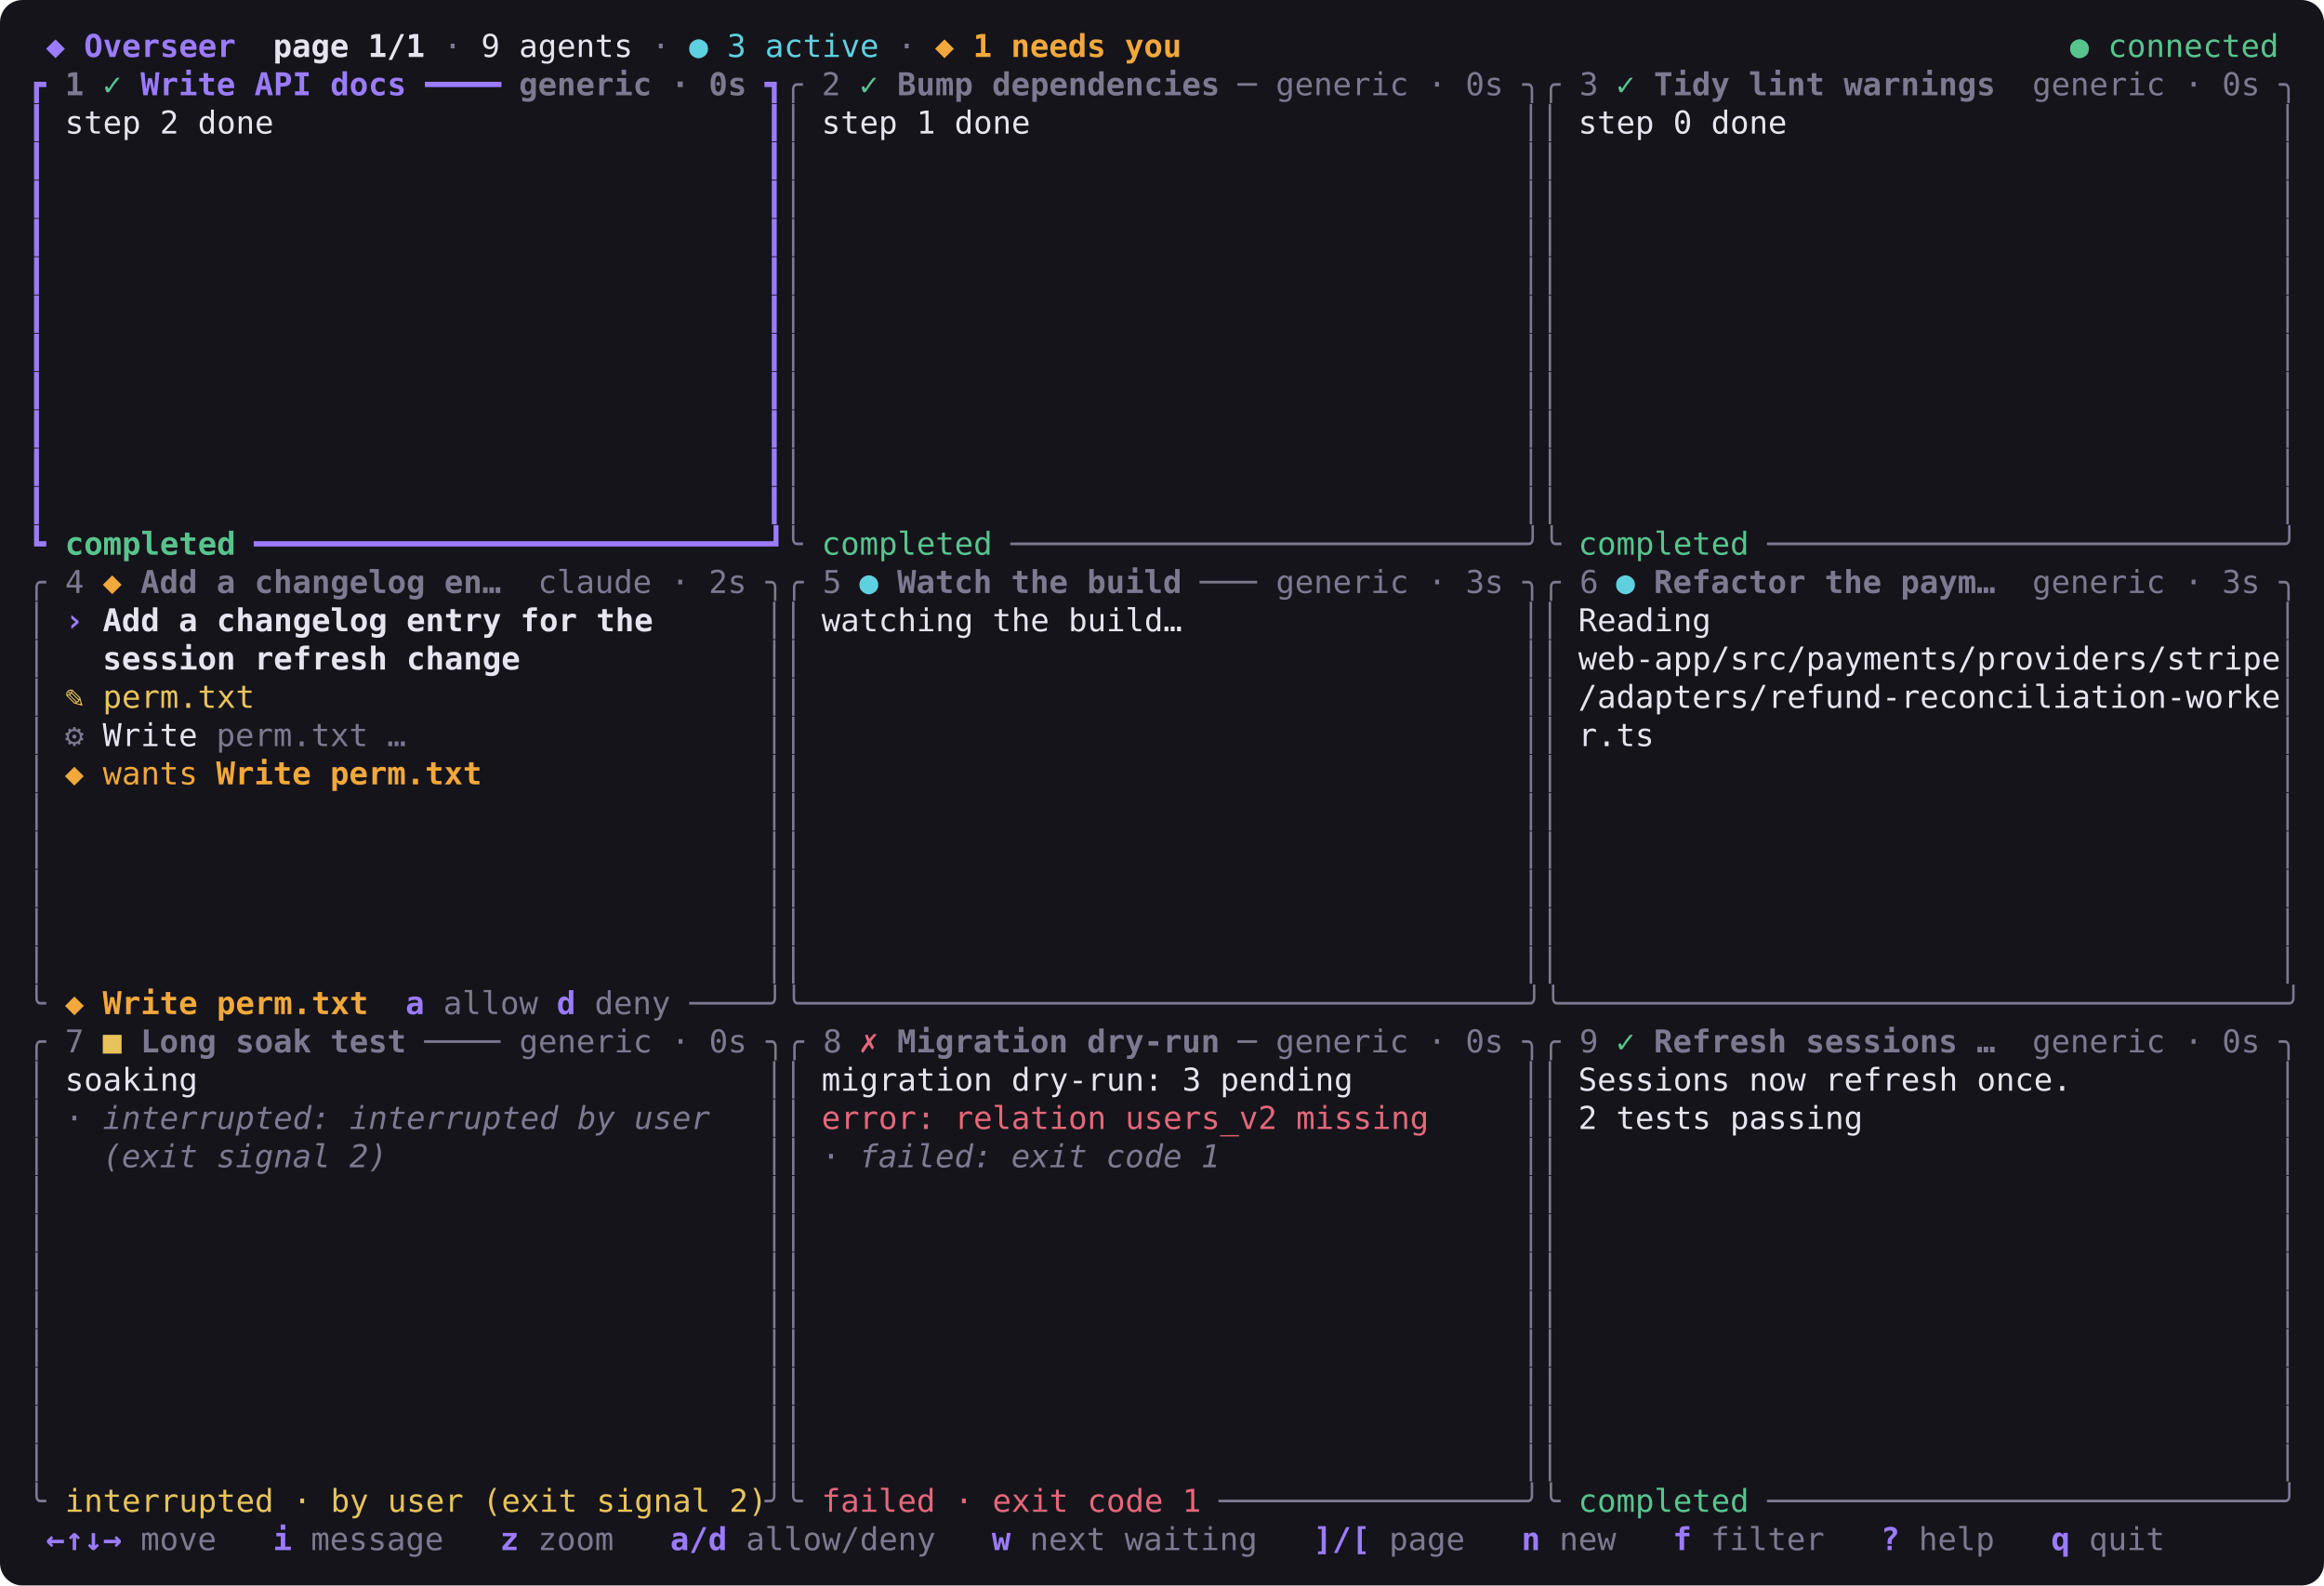
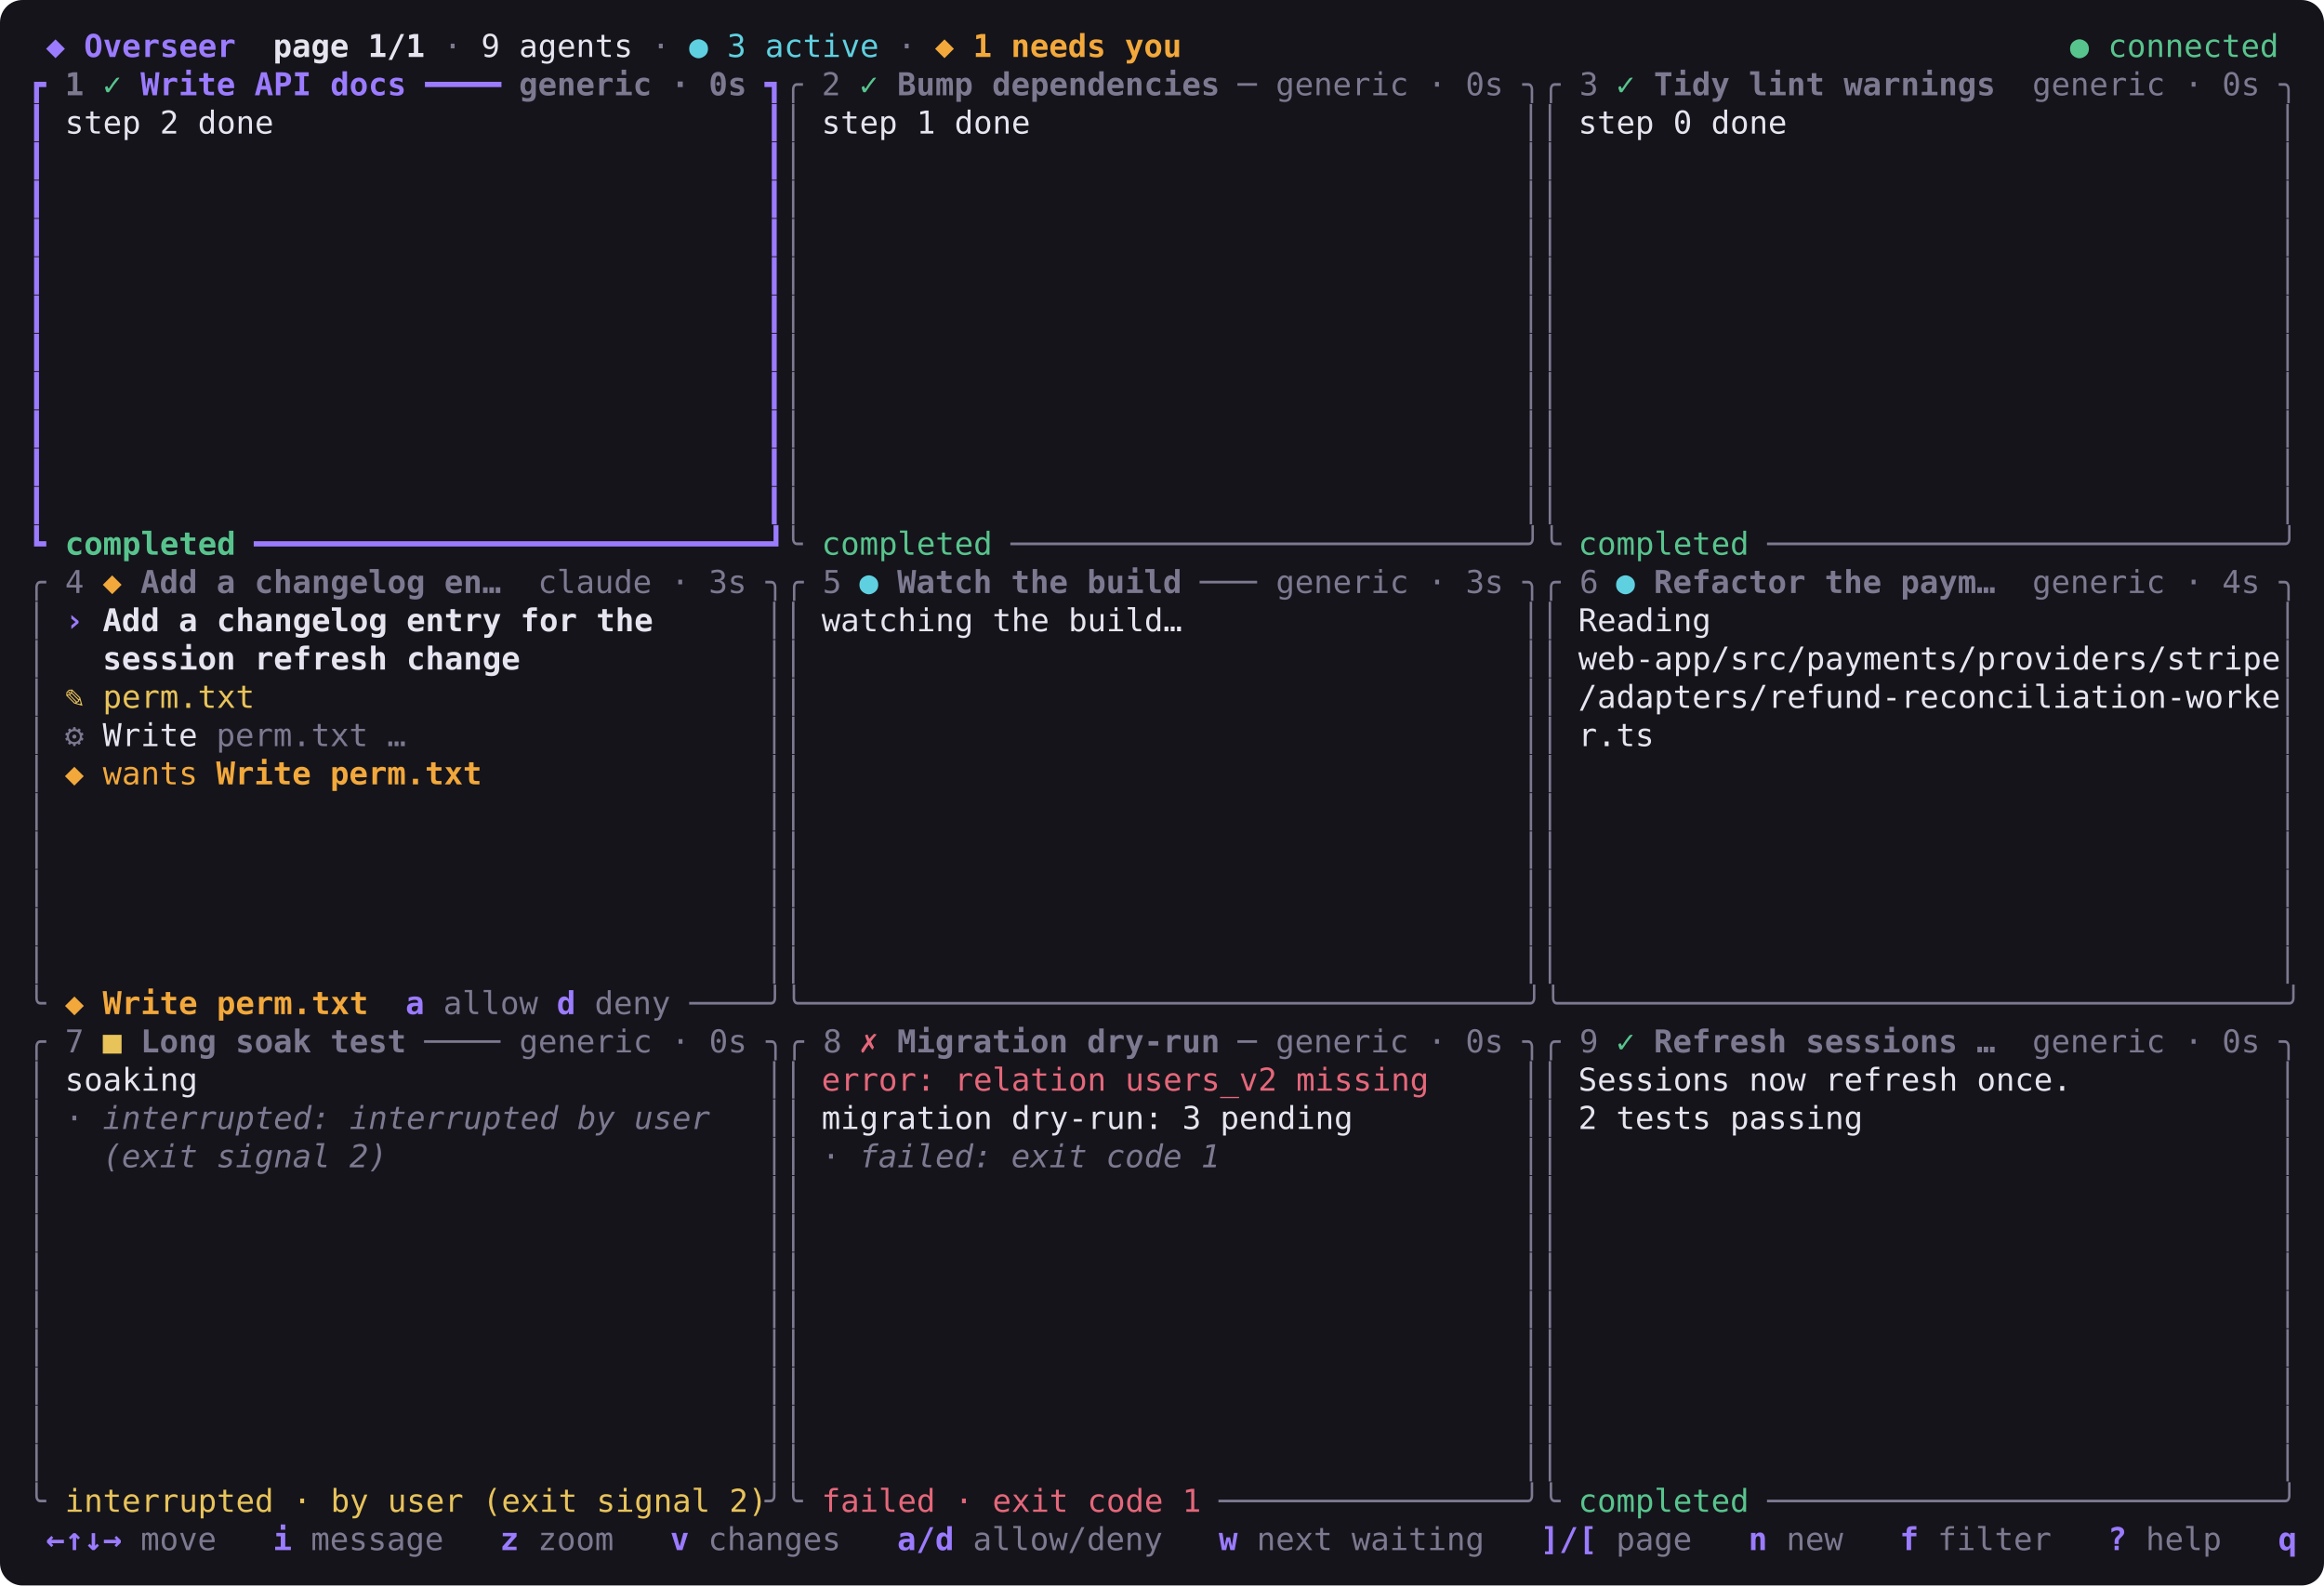
<svg xmlns="http://www.w3.org/2000/svg" width="1032" height="704" viewBox="0 0 1032 704">
  <rect width="100%" height="100%" rx="10" fill="#15141b" />
  <g font-family="ui-monospace, SFMono-Regular, Menlo, monospace" font-size="14">
    <text x="12.0" y="25.3" textLength="100.8" lengthAdjust="spacingAndGlyphs" fill="#9b7bff" font-weight="700" xml:space="preserve"> ◆ Overseer </text>
    <text x="112.8" y="25.3" textLength="84.0" lengthAdjust="spacingAndGlyphs" fill="#e6e4ef" font-weight="700" xml:space="preserve"> page 1/1 </text>
    <text x="196.8" y="25.3" textLength="16.8" lengthAdjust="spacingAndGlyphs" fill="#7d7990" xml:space="preserve">· </text>
    <text x="213.6" y="25.3" textLength="67.2" lengthAdjust="spacingAndGlyphs" fill="#e6e4ef" xml:space="preserve">9 agents</text>
    <text x="280.8" y="25.3" textLength="25.2" lengthAdjust="spacingAndGlyphs" fill="#7d7990" xml:space="preserve"> · </text>
    <text x="306.0" y="25.3" textLength="84.0" lengthAdjust="spacingAndGlyphs" fill="#5fd0e0" xml:space="preserve">● 3 active</text>
    <text x="390.0" y="25.3" textLength="25.2" lengthAdjust="spacingAndGlyphs" fill="#7d7990" xml:space="preserve"> · </text>
    <text x="415.2" y="25.3" textLength="109.2" lengthAdjust="spacingAndGlyphs" fill="#f2a83b" font-weight="700" xml:space="preserve">◆ 1 needs you</text>
    <text x="919.2" y="25.3" textLength="100.8" lengthAdjust="spacingAndGlyphs" fill="#58c48d" xml:space="preserve">● connected </text>
    <text x="12.0" y="42.3" textLength="8.4" lengthAdjust="spacingAndGlyphs" fill="#9b7bff" font-weight="700" xml:space="preserve">┏</text>
    <text x="20.4" y="42.3" textLength="25.2" lengthAdjust="spacingAndGlyphs" fill="#7d7990" font-weight="700" xml:space="preserve"> 1 </text>
    <text x="45.6" y="42.3" textLength="16.8" lengthAdjust="spacingAndGlyphs" fill="#58c48d" font-weight="700" xml:space="preserve">✓ </text>
    <text x="62.4" y="42.3" textLength="159.6" lengthAdjust="spacingAndGlyphs" fill="#9b7bff" font-weight="700" xml:space="preserve">Write API docs ━━━━</text>
    <text x="222.0" y="42.3" textLength="117.6" lengthAdjust="spacingAndGlyphs" fill="#7d7990" font-weight="700" xml:space="preserve"> generic · 0s </text>
    <text x="339.6" y="42.3" textLength="8.4" lengthAdjust="spacingAndGlyphs" fill="#9b7bff" font-weight="700" xml:space="preserve">┓</text>
    <text x="348.0" y="42.3" textLength="33.6" lengthAdjust="spacingAndGlyphs" fill="#7d7990" xml:space="preserve">╭ 2 </text>
    <text x="381.6" y="42.3" textLength="16.8" lengthAdjust="spacingAndGlyphs" fill="#58c48d" xml:space="preserve">✓ </text>
    <text x="398.4" y="42.3" textLength="142.8" lengthAdjust="spacingAndGlyphs" fill="#7d7990" font-weight="700" xml:space="preserve">Bump dependencies</text>
    <text x="541.2" y="42.3" textLength="176.4" lengthAdjust="spacingAndGlyphs" fill="#7d7990" xml:space="preserve"> ─ generic · 0s ╮╭ 3 </text>
    <text x="717.6" y="42.3" textLength="16.8" lengthAdjust="spacingAndGlyphs" fill="#58c48d" xml:space="preserve">✓ </text>
    <text x="734.4" y="42.3" textLength="151.2" lengthAdjust="spacingAndGlyphs" fill="#7d7990" font-weight="700" xml:space="preserve">Tidy lint warnings</text>
    <text x="885.6" y="42.3" textLength="134.4" lengthAdjust="spacingAndGlyphs" fill="#7d7990" xml:space="preserve">  generic · 0s ╮</text>
    <text x="12.0" y="59.3" textLength="8.4" lengthAdjust="spacingAndGlyphs" fill="#9b7bff" font-weight="700" xml:space="preserve">┃</text>
    <text x="20.4" y="59.3" textLength="319.2" lengthAdjust="spacingAndGlyphs" fill="#e6e4ef" xml:space="preserve"> step 2 done                          </text>
    <text x="339.6" y="59.3" textLength="8.4" lengthAdjust="spacingAndGlyphs" fill="#9b7bff" font-weight="700" xml:space="preserve">┃</text>
    <text x="348.0" y="59.3" textLength="8.4" lengthAdjust="spacingAndGlyphs" fill="#7d7990" xml:space="preserve">│</text>
    <text x="356.4" y="59.3" textLength="319.2" lengthAdjust="spacingAndGlyphs" fill="#e6e4ef" xml:space="preserve"> step 1 done                          </text>
    <text x="675.6" y="59.3" textLength="16.8" lengthAdjust="spacingAndGlyphs" fill="#7d7990" xml:space="preserve">││</text>
    <text x="692.4" y="59.3" textLength="319.2" lengthAdjust="spacingAndGlyphs" fill="#e6e4ef" xml:space="preserve"> step 0 done                          </text>
    <text x="1011.6" y="59.3" textLength="8.4" lengthAdjust="spacingAndGlyphs" fill="#7d7990" xml:space="preserve">│</text>
    <text x="12.0" y="76.3" textLength="8.4" lengthAdjust="spacingAndGlyphs" fill="#9b7bff" font-weight="700" xml:space="preserve">┃</text>
    <text x="339.6" y="76.3" textLength="8.4" lengthAdjust="spacingAndGlyphs" fill="#9b7bff" font-weight="700" xml:space="preserve">┃</text>
    <text x="348.0" y="76.3" textLength="8.4" lengthAdjust="spacingAndGlyphs" fill="#7d7990" xml:space="preserve">│</text>
    <text x="675.6" y="76.3" textLength="16.8" lengthAdjust="spacingAndGlyphs" fill="#7d7990" xml:space="preserve">││</text>
    <text x="1011.6" y="76.3" textLength="8.4" lengthAdjust="spacingAndGlyphs" fill="#7d7990" xml:space="preserve">│</text>
    <text x="12.0" y="93.3" textLength="8.4" lengthAdjust="spacingAndGlyphs" fill="#9b7bff" font-weight="700" xml:space="preserve">┃</text>
    <text x="339.6" y="93.3" textLength="8.4" lengthAdjust="spacingAndGlyphs" fill="#9b7bff" font-weight="700" xml:space="preserve">┃</text>
    <text x="348.0" y="93.3" textLength="8.4" lengthAdjust="spacingAndGlyphs" fill="#7d7990" xml:space="preserve">│</text>
    <text x="675.6" y="93.3" textLength="16.8" lengthAdjust="spacingAndGlyphs" fill="#7d7990" xml:space="preserve">││</text>
    <text x="1011.6" y="93.3" textLength="8.4" lengthAdjust="spacingAndGlyphs" fill="#7d7990" xml:space="preserve">│</text>
    <text x="12.0" y="110.3" textLength="8.4" lengthAdjust="spacingAndGlyphs" fill="#9b7bff" font-weight="700" xml:space="preserve">┃</text>
    <text x="339.6" y="110.3" textLength="8.4" lengthAdjust="spacingAndGlyphs" fill="#9b7bff" font-weight="700" xml:space="preserve">┃</text>
    <text x="348.0" y="110.3" textLength="8.4" lengthAdjust="spacingAndGlyphs" fill="#7d7990" xml:space="preserve">│</text>
    <text x="675.6" y="110.3" textLength="16.8" lengthAdjust="spacingAndGlyphs" fill="#7d7990" xml:space="preserve">││</text>
    <text x="1011.6" y="110.3" textLength="8.4" lengthAdjust="spacingAndGlyphs" fill="#7d7990" xml:space="preserve">│</text>
    <text x="12.0" y="127.3" textLength="8.4" lengthAdjust="spacingAndGlyphs" fill="#9b7bff" font-weight="700" xml:space="preserve">┃</text>
    <text x="339.6" y="127.3" textLength="8.4" lengthAdjust="spacingAndGlyphs" fill="#9b7bff" font-weight="700" xml:space="preserve">┃</text>
    <text x="348.0" y="127.3" textLength="8.4" lengthAdjust="spacingAndGlyphs" fill="#7d7990" xml:space="preserve">│</text>
    <text x="675.6" y="127.3" textLength="16.8" lengthAdjust="spacingAndGlyphs" fill="#7d7990" xml:space="preserve">││</text>
    <text x="1011.6" y="127.3" textLength="8.4" lengthAdjust="spacingAndGlyphs" fill="#7d7990" xml:space="preserve">│</text>
    <text x="12.0" y="144.3" textLength="8.4" lengthAdjust="spacingAndGlyphs" fill="#9b7bff" font-weight="700" xml:space="preserve">┃</text>
    <text x="339.6" y="144.3" textLength="8.4" lengthAdjust="spacingAndGlyphs" fill="#9b7bff" font-weight="700" xml:space="preserve">┃</text>
    <text x="348.0" y="144.3" textLength="8.4" lengthAdjust="spacingAndGlyphs" fill="#7d7990" xml:space="preserve">│</text>
    <text x="675.6" y="144.3" textLength="16.8" lengthAdjust="spacingAndGlyphs" fill="#7d7990" xml:space="preserve">││</text>
    <text x="1011.6" y="144.3" textLength="8.4" lengthAdjust="spacingAndGlyphs" fill="#7d7990" xml:space="preserve">│</text>
    <text x="12.0" y="161.3" textLength="8.4" lengthAdjust="spacingAndGlyphs" fill="#9b7bff" font-weight="700" xml:space="preserve">┃</text>
    <text x="339.6" y="161.3" textLength="8.4" lengthAdjust="spacingAndGlyphs" fill="#9b7bff" font-weight="700" xml:space="preserve">┃</text>
    <text x="348.0" y="161.3" textLength="8.4" lengthAdjust="spacingAndGlyphs" fill="#7d7990" xml:space="preserve">│</text>
    <text x="675.6" y="161.3" textLength="16.8" lengthAdjust="spacingAndGlyphs" fill="#7d7990" xml:space="preserve">││</text>
    <text x="1011.6" y="161.3" textLength="8.4" lengthAdjust="spacingAndGlyphs" fill="#7d7990" xml:space="preserve">│</text>
    <text x="12.0" y="178.3" textLength="8.4" lengthAdjust="spacingAndGlyphs" fill="#9b7bff" font-weight="700" xml:space="preserve">┃</text>
    <text x="339.6" y="178.3" textLength="8.4" lengthAdjust="spacingAndGlyphs" fill="#9b7bff" font-weight="700" xml:space="preserve">┃</text>
    <text x="348.0" y="178.3" textLength="8.4" lengthAdjust="spacingAndGlyphs" fill="#7d7990" xml:space="preserve">│</text>
    <text x="675.6" y="178.3" textLength="16.8" lengthAdjust="spacingAndGlyphs" fill="#7d7990" xml:space="preserve">││</text>
    <text x="1011.6" y="178.3" textLength="8.4" lengthAdjust="spacingAndGlyphs" fill="#7d7990" xml:space="preserve">│</text>
    <text x="12.0" y="195.3" textLength="8.4" lengthAdjust="spacingAndGlyphs" fill="#9b7bff" font-weight="700" xml:space="preserve">┃</text>
    <text x="339.6" y="195.3" textLength="8.4" lengthAdjust="spacingAndGlyphs" fill="#9b7bff" font-weight="700" xml:space="preserve">┃</text>
    <text x="348.0" y="195.3" textLength="8.4" lengthAdjust="spacingAndGlyphs" fill="#7d7990" xml:space="preserve">│</text>
    <text x="675.6" y="195.3" textLength="16.8" lengthAdjust="spacingAndGlyphs" fill="#7d7990" xml:space="preserve">││</text>
    <text x="1011.6" y="195.3" textLength="8.4" lengthAdjust="spacingAndGlyphs" fill="#7d7990" xml:space="preserve">│</text>
    <text x="12.0" y="212.3" textLength="8.4" lengthAdjust="spacingAndGlyphs" fill="#9b7bff" font-weight="700" xml:space="preserve">┃</text>
    <text x="339.6" y="212.3" textLength="8.4" lengthAdjust="spacingAndGlyphs" fill="#9b7bff" font-weight="700" xml:space="preserve">┃</text>
    <text x="348.0" y="212.3" textLength="8.4" lengthAdjust="spacingAndGlyphs" fill="#7d7990" xml:space="preserve">│</text>
    <text x="675.6" y="212.3" textLength="16.8" lengthAdjust="spacingAndGlyphs" fill="#7d7990" xml:space="preserve">││</text>
    <text x="1011.6" y="212.3" textLength="8.4" lengthAdjust="spacingAndGlyphs" fill="#7d7990" xml:space="preserve">│</text>
    <text x="12.0" y="229.3" textLength="8.4" lengthAdjust="spacingAndGlyphs" fill="#9b7bff" font-weight="700" xml:space="preserve">┃</text>
    <text x="339.6" y="229.3" textLength="8.4" lengthAdjust="spacingAndGlyphs" fill="#9b7bff" font-weight="700" xml:space="preserve">┃</text>
    <text x="348.0" y="229.3" textLength="8.4" lengthAdjust="spacingAndGlyphs" fill="#7d7990" xml:space="preserve">│</text>
    <text x="675.6" y="229.3" textLength="16.8" lengthAdjust="spacingAndGlyphs" fill="#7d7990" xml:space="preserve">││</text>
    <text x="1011.6" y="229.3" textLength="8.4" lengthAdjust="spacingAndGlyphs" fill="#7d7990" xml:space="preserve">│</text>
    <text x="12.0" y="246.3" textLength="8.4" lengthAdjust="spacingAndGlyphs" fill="#9b7bff" font-weight="700" xml:space="preserve">┗</text>
    <text x="20.4" y="246.3" textLength="92.4" lengthAdjust="spacingAndGlyphs" fill="#58c48d" font-weight="700" xml:space="preserve"> completed </text>
    <text x="112.8" y="246.3" textLength="235.2" lengthAdjust="spacingAndGlyphs" fill="#9b7bff" font-weight="700" xml:space="preserve">━━━━━━━━━━━━━━━━━━━━━━━━━━━┛</text>
    <text x="348.0" y="246.3" textLength="8.4" lengthAdjust="spacingAndGlyphs" fill="#7d7990" xml:space="preserve">╰</text>
    <text x="356.4" y="246.3" textLength="92.4" lengthAdjust="spacingAndGlyphs" fill="#58c48d" xml:space="preserve"> completed </text>
    <text x="448.8" y="246.3" textLength="243.6" lengthAdjust="spacingAndGlyphs" fill="#7d7990" xml:space="preserve">───────────────────────────╯╰</text>
    <text x="692.4" y="246.3" textLength="92.4" lengthAdjust="spacingAndGlyphs" fill="#58c48d" xml:space="preserve"> completed </text>
    <text x="784.8" y="246.3" textLength="235.2" lengthAdjust="spacingAndGlyphs" fill="#7d7990" xml:space="preserve">───────────────────────────╯</text>
    <text x="12.0" y="263.3" textLength="33.6" lengthAdjust="spacingAndGlyphs" fill="#7d7990" xml:space="preserve">╭ 4 </text>
    <text x="45.6" y="263.3" textLength="16.8" lengthAdjust="spacingAndGlyphs" fill="#f2a83b" xml:space="preserve">◆ </text>
    <text x="62.4" y="263.3" textLength="159.6" lengthAdjust="spacingAndGlyphs" fill="#7d7990" font-weight="700" xml:space="preserve">Add a changelog en…</text>
-     <text x="222.0" y="263.3" textLength="159.6" lengthAdjust="spacingAndGlyphs" fill="#7d7990" xml:space="preserve">  claude · 2s ╮╭ 5 </text>
+     <text x="222.0" y="263.3" textLength="159.6" lengthAdjust="spacingAndGlyphs" fill="#7d7990" xml:space="preserve">  claude · 3s ╮╭ 5 </text>
    <text x="381.6" y="263.3" textLength="16.8" lengthAdjust="spacingAndGlyphs" fill="#5fd0e0" xml:space="preserve">● </text>
    <text x="398.4" y="263.3" textLength="126.0" lengthAdjust="spacingAndGlyphs" fill="#7d7990" font-weight="700" xml:space="preserve">Watch the build</text>
    <text x="524.4" y="263.3" textLength="193.2" lengthAdjust="spacingAndGlyphs" fill="#7d7990" xml:space="preserve"> ─── generic · 3s ╮╭ 6 </text>
    <text x="717.6" y="263.3" textLength="16.8" lengthAdjust="spacingAndGlyphs" fill="#5fd0e0" xml:space="preserve">● </text>
    <text x="734.4" y="263.3" textLength="151.2" lengthAdjust="spacingAndGlyphs" fill="#7d7990" font-weight="700" xml:space="preserve">Refactor the paym…</text>
-     <text x="885.6" y="263.3" textLength="134.4" lengthAdjust="spacingAndGlyphs" fill="#7d7990" xml:space="preserve">  generic · 3s ╮</text>
+     <text x="885.6" y="263.3" textLength="134.4" lengthAdjust="spacingAndGlyphs" fill="#7d7990" xml:space="preserve">  generic · 4s ╮</text>
    <text x="12.0" y="280.3" textLength="8.4" lengthAdjust="spacingAndGlyphs" fill="#7d7990" xml:space="preserve">│</text>
    <text x="28.8" y="280.3" textLength="16.8" lengthAdjust="spacingAndGlyphs" fill="#9b7bff" font-weight="700" xml:space="preserve">› </text>
    <text x="45.6" y="280.3" textLength="252.0" lengthAdjust="spacingAndGlyphs" fill="#e6e4ef" font-weight="700" xml:space="preserve">Add a changelog entry for the </text>
    <text x="339.6" y="280.3" textLength="16.8" lengthAdjust="spacingAndGlyphs" fill="#7d7990" xml:space="preserve">││</text>
    <text x="356.4" y="280.3" textLength="319.2" lengthAdjust="spacingAndGlyphs" fill="#e6e4ef" xml:space="preserve"> watching the build…                  </text>
    <text x="675.6" y="280.3" textLength="16.8" lengthAdjust="spacingAndGlyphs" fill="#7d7990" xml:space="preserve">││</text>
    <text x="692.4" y="280.3" textLength="319.2" lengthAdjust="spacingAndGlyphs" fill="#e6e4ef" xml:space="preserve"> Reading                              </text>
    <text x="1011.6" y="280.3" textLength="8.4" lengthAdjust="spacingAndGlyphs" fill="#7d7990" xml:space="preserve">│</text>
    <text x="12.0" y="297.3" textLength="8.4" lengthAdjust="spacingAndGlyphs" fill="#7d7990" xml:space="preserve">│</text>
    <text x="45.6" y="297.3" textLength="184.8" lengthAdjust="spacingAndGlyphs" fill="#e6e4ef" font-weight="700" xml:space="preserve">session refresh change</text>
    <text x="339.6" y="297.3" textLength="16.8" lengthAdjust="spacingAndGlyphs" fill="#7d7990" xml:space="preserve">││</text>
    <text x="675.6" y="297.3" textLength="16.8" lengthAdjust="spacingAndGlyphs" fill="#7d7990" xml:space="preserve">││</text>
    <text x="692.4" y="297.3" textLength="319.2" lengthAdjust="spacingAndGlyphs" fill="#e6e4ef" xml:space="preserve"> web-app/src/payments/providers/stripe</text>
    <text x="1011.6" y="297.3" textLength="8.4" lengthAdjust="spacingAndGlyphs" fill="#7d7990" xml:space="preserve">│</text>
    <text x="12.0" y="314.3" textLength="8.4" lengthAdjust="spacingAndGlyphs" fill="#7d7990" xml:space="preserve">│</text>
    <text x="28.8" y="314.3" textLength="84.0" lengthAdjust="spacingAndGlyphs" fill="#e8c35a" xml:space="preserve">✎ perm.txt</text>
    <text x="339.6" y="314.3" textLength="16.8" lengthAdjust="spacingAndGlyphs" fill="#7d7990" xml:space="preserve">││</text>
    <text x="675.6" y="314.3" textLength="16.8" lengthAdjust="spacingAndGlyphs" fill="#7d7990" xml:space="preserve">││</text>
    <text x="692.4" y="314.3" textLength="319.2" lengthAdjust="spacingAndGlyphs" fill="#e6e4ef" xml:space="preserve"> /adapters/refund-reconciliation-worke</text>
    <text x="1011.6" y="314.3" textLength="8.4" lengthAdjust="spacingAndGlyphs" fill="#7d7990" xml:space="preserve">│</text>
    <text x="12.0" y="331.3" textLength="8.4" lengthAdjust="spacingAndGlyphs" fill="#7d7990" xml:space="preserve">│</text>
    <text x="28.8" y="331.3" textLength="16.8" lengthAdjust="spacingAndGlyphs" fill="#7d7990" xml:space="preserve">⚙ </text>
    <text x="45.6" y="331.3" textLength="42.0" lengthAdjust="spacingAndGlyphs" fill="#e6e4ef" xml:space="preserve">Write</text>
    <text x="87.6" y="331.3" textLength="92.4" lengthAdjust="spacingAndGlyphs" fill="#7d7990" xml:space="preserve"> perm.txt …</text>
    <text x="339.6" y="331.3" textLength="16.8" lengthAdjust="spacingAndGlyphs" fill="#7d7990" xml:space="preserve">││</text>
    <text x="675.6" y="331.3" textLength="16.8" lengthAdjust="spacingAndGlyphs" fill="#7d7990" xml:space="preserve">││</text>
    <text x="692.4" y="331.3" textLength="319.2" lengthAdjust="spacingAndGlyphs" fill="#e6e4ef" xml:space="preserve"> r.ts                                 </text>
    <text x="1011.6" y="331.3" textLength="8.4" lengthAdjust="spacingAndGlyphs" fill="#7d7990" xml:space="preserve">│</text>
    <text x="12.0" y="348.3" textLength="8.4" lengthAdjust="spacingAndGlyphs" fill="#7d7990" xml:space="preserve">│</text>
    <text x="28.8" y="348.3" textLength="67.2" lengthAdjust="spacingAndGlyphs" fill="#f2a83b" xml:space="preserve">◆ wants </text>
    <text x="96.0" y="348.3" textLength="117.6" lengthAdjust="spacingAndGlyphs" fill="#f2a83b" font-weight="700" xml:space="preserve">Write perm.txt</text>
    <text x="339.6" y="348.3" textLength="16.8" lengthAdjust="spacingAndGlyphs" fill="#7d7990" xml:space="preserve">││</text>
    <text x="675.6" y="348.3" textLength="16.8" lengthAdjust="spacingAndGlyphs" fill="#7d7990" xml:space="preserve">││</text>
    <text x="1011.6" y="348.3" textLength="8.4" lengthAdjust="spacingAndGlyphs" fill="#7d7990" xml:space="preserve">│</text>
    <text x="12.0" y="365.3" textLength="8.4" lengthAdjust="spacingAndGlyphs" fill="#7d7990" xml:space="preserve">│</text>
    <text x="339.6" y="365.3" textLength="16.8" lengthAdjust="spacingAndGlyphs" fill="#7d7990" xml:space="preserve">││</text>
    <text x="675.6" y="365.3" textLength="16.8" lengthAdjust="spacingAndGlyphs" fill="#7d7990" xml:space="preserve">││</text>
    <text x="1011.6" y="365.3" textLength="8.4" lengthAdjust="spacingAndGlyphs" fill="#7d7990" xml:space="preserve">│</text>
    <text x="12.0" y="382.3" textLength="8.4" lengthAdjust="spacingAndGlyphs" fill="#7d7990" xml:space="preserve">│</text>
    <text x="339.6" y="382.3" textLength="16.8" lengthAdjust="spacingAndGlyphs" fill="#7d7990" xml:space="preserve">││</text>
    <text x="675.6" y="382.3" textLength="16.8" lengthAdjust="spacingAndGlyphs" fill="#7d7990" xml:space="preserve">││</text>
    <text x="1011.6" y="382.3" textLength="8.4" lengthAdjust="spacingAndGlyphs" fill="#7d7990" xml:space="preserve">│</text>
    <text x="12.0" y="399.3" textLength="8.4" lengthAdjust="spacingAndGlyphs" fill="#7d7990" xml:space="preserve">│</text>
    <text x="339.6" y="399.3" textLength="16.8" lengthAdjust="spacingAndGlyphs" fill="#7d7990" xml:space="preserve">││</text>
    <text x="675.6" y="399.3" textLength="16.8" lengthAdjust="spacingAndGlyphs" fill="#7d7990" xml:space="preserve">││</text>
    <text x="1011.6" y="399.3" textLength="8.4" lengthAdjust="spacingAndGlyphs" fill="#7d7990" xml:space="preserve">│</text>
    <text x="12.0" y="416.3" textLength="8.4" lengthAdjust="spacingAndGlyphs" fill="#7d7990" xml:space="preserve">│</text>
    <text x="339.6" y="416.3" textLength="16.8" lengthAdjust="spacingAndGlyphs" fill="#7d7990" xml:space="preserve">││</text>
    <text x="675.6" y="416.3" textLength="16.8" lengthAdjust="spacingAndGlyphs" fill="#7d7990" xml:space="preserve">││</text>
    <text x="1011.6" y="416.3" textLength="8.4" lengthAdjust="spacingAndGlyphs" fill="#7d7990" xml:space="preserve">│</text>
    <text x="12.0" y="433.3" textLength="8.4" lengthAdjust="spacingAndGlyphs" fill="#7d7990" xml:space="preserve">│</text>
    <text x="339.6" y="433.3" textLength="16.8" lengthAdjust="spacingAndGlyphs" fill="#7d7990" xml:space="preserve">││</text>
    <text x="675.6" y="433.3" textLength="16.8" lengthAdjust="spacingAndGlyphs" fill="#7d7990" xml:space="preserve">││</text>
    <text x="1011.6" y="433.3" textLength="8.4" lengthAdjust="spacingAndGlyphs" fill="#7d7990" xml:space="preserve">│</text>
    <text x="12.0" y="450.3" textLength="8.4" lengthAdjust="spacingAndGlyphs" fill="#7d7990" xml:space="preserve">╰</text>
    <text x="20.4" y="450.3" textLength="25.2" lengthAdjust="spacingAndGlyphs" fill="#f2a83b" xml:space="preserve"> ◆ </text>
    <text x="45.6" y="450.3" textLength="117.6" lengthAdjust="spacingAndGlyphs" fill="#f2a83b" font-weight="700" xml:space="preserve">Write perm.txt</text>
    <text x="163.2" y="450.3" textLength="25.2" lengthAdjust="spacingAndGlyphs" fill="#9b7bff" font-weight="700" xml:space="preserve">  a</text>
    <text x="188.4" y="450.3" textLength="58.8" lengthAdjust="spacingAndGlyphs" fill="#7d7990" xml:space="preserve"> allow </text>
    <text x="247.2" y="450.3" textLength="8.4" lengthAdjust="spacingAndGlyphs" fill="#9b7bff" font-weight="700" xml:space="preserve">d</text>
    <text x="255.6" y="450.3" textLength="764.4" lengthAdjust="spacingAndGlyphs" fill="#7d7990" xml:space="preserve"> deny ────╯╰──────────────────────────────────────╯╰──────────────────────────────────────╯</text>
    <text x="12.0" y="467.3" textLength="33.6" lengthAdjust="spacingAndGlyphs" fill="#7d7990" xml:space="preserve">╭ 7 </text>
    <text x="45.6" y="467.3" textLength="16.8" lengthAdjust="spacingAndGlyphs" fill="#e8c35a" xml:space="preserve">■ </text>
    <text x="62.4" y="467.3" textLength="117.6" lengthAdjust="spacingAndGlyphs" fill="#7d7990" font-weight="700" xml:space="preserve">Long soak test</text>
    <text x="180.0" y="467.3" textLength="201.6" lengthAdjust="spacingAndGlyphs" fill="#7d7990" xml:space="preserve"> ──── generic · 0s ╮╭ 8 </text>
    <text x="381.6" y="467.3" textLength="16.8" lengthAdjust="spacingAndGlyphs" fill="#e5677a" xml:space="preserve">✗ </text>
    <text x="398.4" y="467.3" textLength="142.8" lengthAdjust="spacingAndGlyphs" fill="#7d7990" font-weight="700" xml:space="preserve">Migration dry-run</text>
    <text x="541.2" y="467.3" textLength="176.4" lengthAdjust="spacingAndGlyphs" fill="#7d7990" xml:space="preserve"> ─ generic · 0s ╮╭ 9 </text>
    <text x="717.6" y="467.3" textLength="16.8" lengthAdjust="spacingAndGlyphs" fill="#58c48d" xml:space="preserve">✓ </text>
    <text x="734.4" y="467.3" textLength="151.2" lengthAdjust="spacingAndGlyphs" fill="#7d7990" font-weight="700" xml:space="preserve">Refresh sessions …</text>
    <text x="885.6" y="467.3" textLength="134.4" lengthAdjust="spacingAndGlyphs" fill="#7d7990" xml:space="preserve">  generic · 0s ╮</text>
    <text x="12.0" y="484.3" textLength="8.4" lengthAdjust="spacingAndGlyphs" fill="#7d7990" xml:space="preserve">│</text>
    <text x="20.4" y="484.3" textLength="319.2" lengthAdjust="spacingAndGlyphs" fill="#e6e4ef" xml:space="preserve"> soaking                              </text>
    <text x="339.6" y="484.3" textLength="16.8" lengthAdjust="spacingAndGlyphs" fill="#7d7990" xml:space="preserve">││</text>
-     <text x="356.4" y="484.3" textLength="319.2" lengthAdjust="spacingAndGlyphs" fill="#e6e4ef" xml:space="preserve"> migration dry-run: 3 pending         </text>
+     <text x="364.8" y="484.3" textLength="268.8" lengthAdjust="spacingAndGlyphs" fill="#e5677a" xml:space="preserve">error: relation users_v2 missing</text>
    <text x="675.6" y="484.3" textLength="16.8" lengthAdjust="spacingAndGlyphs" fill="#7d7990" xml:space="preserve">││</text>
    <text x="692.4" y="484.3" textLength="319.2" lengthAdjust="spacingAndGlyphs" fill="#e6e4ef" xml:space="preserve"> Sessions now refresh once.           </text>
    <text x="1011.6" y="484.3" textLength="8.4" lengthAdjust="spacingAndGlyphs" fill="#7d7990" xml:space="preserve">│</text>
    <text x="12.0" y="501.3" textLength="8.4" lengthAdjust="spacingAndGlyphs" fill="#7d7990" xml:space="preserve">│</text>
    <text x="28.8" y="501.3" textLength="16.8" lengthAdjust="spacingAndGlyphs" fill="#7d7990" xml:space="preserve">· </text>
    <text x="45.6" y="501.3" textLength="277.2" lengthAdjust="spacingAndGlyphs" fill="#7d7990" font-style="italic" xml:space="preserve">interrupted: interrupted by user </text>
    <text x="339.6" y="501.3" textLength="16.8" lengthAdjust="spacingAndGlyphs" fill="#7d7990" xml:space="preserve">││</text>
-     <text x="364.8" y="501.3" textLength="268.8" lengthAdjust="spacingAndGlyphs" fill="#e5677a" xml:space="preserve">error: relation users_v2 missing</text>
+     <text x="356.4" y="501.3" textLength="319.2" lengthAdjust="spacingAndGlyphs" fill="#e6e4ef" xml:space="preserve"> migration dry-run: 3 pending         </text>
    <text x="675.6" y="501.3" textLength="16.8" lengthAdjust="spacingAndGlyphs" fill="#7d7990" xml:space="preserve">││</text>
    <text x="692.4" y="501.3" textLength="319.2" lengthAdjust="spacingAndGlyphs" fill="#e6e4ef" xml:space="preserve"> 2 tests passing                      </text>
    <text x="1011.6" y="501.3" textLength="8.4" lengthAdjust="spacingAndGlyphs" fill="#7d7990" xml:space="preserve">│</text>
    <text x="12.0" y="518.3" textLength="8.4" lengthAdjust="spacingAndGlyphs" fill="#7d7990" xml:space="preserve">│</text>
    <text x="45.6" y="518.3" textLength="126.0" lengthAdjust="spacingAndGlyphs" fill="#7d7990" font-style="italic" xml:space="preserve">(exit signal 2)</text>
    <text x="339.6" y="518.3" textLength="16.8" lengthAdjust="spacingAndGlyphs" fill="#7d7990" xml:space="preserve">││</text>
    <text x="364.8" y="518.3" textLength="16.8" lengthAdjust="spacingAndGlyphs" fill="#7d7990" xml:space="preserve">· </text>
    <text x="381.6" y="518.3" textLength="159.6" lengthAdjust="spacingAndGlyphs" fill="#7d7990" font-style="italic" xml:space="preserve">failed: exit code 1</text>
    <text x="675.6" y="518.3" textLength="16.8" lengthAdjust="spacingAndGlyphs" fill="#7d7990" xml:space="preserve">││</text>
    <text x="1011.6" y="518.3" textLength="8.4" lengthAdjust="spacingAndGlyphs" fill="#7d7990" xml:space="preserve">│</text>
    <text x="12.0" y="535.3" textLength="8.4" lengthAdjust="spacingAndGlyphs" fill="#7d7990" xml:space="preserve">│</text>
    <text x="339.6" y="535.3" textLength="16.8" lengthAdjust="spacingAndGlyphs" fill="#7d7990" xml:space="preserve">││</text>
    <text x="675.6" y="535.3" textLength="16.8" lengthAdjust="spacingAndGlyphs" fill="#7d7990" xml:space="preserve">││</text>
    <text x="1011.6" y="535.3" textLength="8.4" lengthAdjust="spacingAndGlyphs" fill="#7d7990" xml:space="preserve">│</text>
    <text x="12.0" y="552.3" textLength="8.4" lengthAdjust="spacingAndGlyphs" fill="#7d7990" xml:space="preserve">│</text>
    <text x="339.6" y="552.3" textLength="16.8" lengthAdjust="spacingAndGlyphs" fill="#7d7990" xml:space="preserve">││</text>
    <text x="675.6" y="552.3" textLength="16.8" lengthAdjust="spacingAndGlyphs" fill="#7d7990" xml:space="preserve">││</text>
    <text x="1011.6" y="552.3" textLength="8.4" lengthAdjust="spacingAndGlyphs" fill="#7d7990" xml:space="preserve">│</text>
    <text x="12.0" y="569.3" textLength="8.4" lengthAdjust="spacingAndGlyphs" fill="#7d7990" xml:space="preserve">│</text>
    <text x="339.6" y="569.3" textLength="16.8" lengthAdjust="spacingAndGlyphs" fill="#7d7990" xml:space="preserve">││</text>
    <text x="675.6" y="569.3" textLength="16.8" lengthAdjust="spacingAndGlyphs" fill="#7d7990" xml:space="preserve">││</text>
    <text x="1011.6" y="569.3" textLength="8.4" lengthAdjust="spacingAndGlyphs" fill="#7d7990" xml:space="preserve">│</text>
    <text x="12.0" y="586.3" textLength="8.4" lengthAdjust="spacingAndGlyphs" fill="#7d7990" xml:space="preserve">│</text>
    <text x="339.6" y="586.3" textLength="16.8" lengthAdjust="spacingAndGlyphs" fill="#7d7990" xml:space="preserve">││</text>
    <text x="675.6" y="586.3" textLength="16.8" lengthAdjust="spacingAndGlyphs" fill="#7d7990" xml:space="preserve">││</text>
    <text x="1011.6" y="586.3" textLength="8.4" lengthAdjust="spacingAndGlyphs" fill="#7d7990" xml:space="preserve">│</text>
    <text x="12.0" y="603.3" textLength="8.4" lengthAdjust="spacingAndGlyphs" fill="#7d7990" xml:space="preserve">│</text>
    <text x="339.6" y="603.3" textLength="16.8" lengthAdjust="spacingAndGlyphs" fill="#7d7990" xml:space="preserve">││</text>
    <text x="675.6" y="603.3" textLength="16.8" lengthAdjust="spacingAndGlyphs" fill="#7d7990" xml:space="preserve">││</text>
    <text x="1011.6" y="603.3" textLength="8.4" lengthAdjust="spacingAndGlyphs" fill="#7d7990" xml:space="preserve">│</text>
    <text x="12.0" y="620.3" textLength="8.4" lengthAdjust="spacingAndGlyphs" fill="#7d7990" xml:space="preserve">│</text>
    <text x="339.6" y="620.3" textLength="16.8" lengthAdjust="spacingAndGlyphs" fill="#7d7990" xml:space="preserve">││</text>
    <text x="675.6" y="620.3" textLength="16.8" lengthAdjust="spacingAndGlyphs" fill="#7d7990" xml:space="preserve">││</text>
    <text x="1011.6" y="620.3" textLength="8.4" lengthAdjust="spacingAndGlyphs" fill="#7d7990" xml:space="preserve">│</text>
    <text x="12.0" y="637.3" textLength="8.4" lengthAdjust="spacingAndGlyphs" fill="#7d7990" xml:space="preserve">│</text>
    <text x="339.6" y="637.3" textLength="16.8" lengthAdjust="spacingAndGlyphs" fill="#7d7990" xml:space="preserve">││</text>
    <text x="675.6" y="637.3" textLength="16.8" lengthAdjust="spacingAndGlyphs" fill="#7d7990" xml:space="preserve">││</text>
    <text x="1011.6" y="637.3" textLength="8.4" lengthAdjust="spacingAndGlyphs" fill="#7d7990" xml:space="preserve">│</text>
    <text x="12.0" y="654.3" textLength="8.4" lengthAdjust="spacingAndGlyphs" fill="#7d7990" xml:space="preserve">│</text>
    <text x="339.6" y="654.3" textLength="16.8" lengthAdjust="spacingAndGlyphs" fill="#7d7990" xml:space="preserve">││</text>
    <text x="675.6" y="654.3" textLength="16.8" lengthAdjust="spacingAndGlyphs" fill="#7d7990" xml:space="preserve">││</text>
    <text x="1011.6" y="654.3" textLength="8.4" lengthAdjust="spacingAndGlyphs" fill="#7d7990" xml:space="preserve">│</text>
    <text x="12.0" y="671.3" textLength="8.4" lengthAdjust="spacingAndGlyphs" fill="#7d7990" xml:space="preserve">╰</text>
    <text x="20.4" y="671.3" textLength="319.2" lengthAdjust="spacingAndGlyphs" fill="#e8c35a" xml:space="preserve"> interrupted · by user (exit signal 2)</text>
    <text x="339.6" y="671.3" textLength="16.8" lengthAdjust="spacingAndGlyphs" fill="#7d7990" xml:space="preserve">╯╰</text>
    <text x="356.4" y="671.3" textLength="184.8" lengthAdjust="spacingAndGlyphs" fill="#e5677a" xml:space="preserve"> failed · exit code 1 </text>
    <text x="541.2" y="671.3" textLength="151.2" lengthAdjust="spacingAndGlyphs" fill="#7d7990" xml:space="preserve">────────────────╯╰</text>
    <text x="692.4" y="671.3" textLength="92.4" lengthAdjust="spacingAndGlyphs" fill="#58c48d" xml:space="preserve"> completed </text>
    <text x="784.8" y="671.3" textLength="235.2" lengthAdjust="spacingAndGlyphs" fill="#7d7990" xml:space="preserve">───────────────────────────╯</text>
    <text x="20.4" y="688.3" textLength="33.6" lengthAdjust="spacingAndGlyphs" fill="#9b7bff" font-weight="700" xml:space="preserve">←↑↓→</text>
    <text x="54.0" y="688.3" textLength="67.2" lengthAdjust="spacingAndGlyphs" fill="#7d7990" xml:space="preserve"> move   </text>
    <text x="121.2" y="688.3" textLength="8.4" lengthAdjust="spacingAndGlyphs" fill="#9b7bff" font-weight="700" xml:space="preserve">i</text>
    <text x="129.6" y="688.3" textLength="92.4" lengthAdjust="spacingAndGlyphs" fill="#7d7990" xml:space="preserve"> message   </text>
    <text x="222.0" y="688.3" textLength="8.4" lengthAdjust="spacingAndGlyphs" fill="#9b7bff" font-weight="700" xml:space="preserve">z</text>
    <text x="230.4" y="688.3" textLength="67.2" lengthAdjust="spacingAndGlyphs" fill="#7d7990" xml:space="preserve"> zoom   </text>
-     <text x="297.6" y="688.3" textLength="25.2" lengthAdjust="spacingAndGlyphs" fill="#9b7bff" font-weight="700" xml:space="preserve">a/d</text>
-     <text x="322.8" y="688.3" textLength="117.6" lengthAdjust="spacingAndGlyphs" fill="#7d7990" xml:space="preserve"> allow/deny   </text>
-     <text x="440.4" y="688.3" textLength="8.4" lengthAdjust="spacingAndGlyphs" fill="#9b7bff" font-weight="700" xml:space="preserve">w</text>
-     <text x="448.8" y="688.3" textLength="134.4" lengthAdjust="spacingAndGlyphs" fill="#7d7990" xml:space="preserve"> next waiting   </text>
-     <text x="583.2" y="688.3" textLength="25.2" lengthAdjust="spacingAndGlyphs" fill="#9b7bff" font-weight="700" xml:space="preserve">]/[</text>
-     <text x="608.4" y="688.3" textLength="67.2" lengthAdjust="spacingAndGlyphs" fill="#7d7990" xml:space="preserve"> page   </text>
-     <text x="675.6" y="688.3" textLength="8.4" lengthAdjust="spacingAndGlyphs" fill="#9b7bff" font-weight="700" xml:space="preserve">n</text>
-     <text x="684.0" y="688.3" textLength="58.8" lengthAdjust="spacingAndGlyphs" fill="#7d7990" xml:space="preserve"> new   </text>
-     <text x="742.8" y="688.3" textLength="8.4" lengthAdjust="spacingAndGlyphs" fill="#9b7bff" font-weight="700" xml:space="preserve">f</text>
-     <text x="751.2" y="688.3" textLength="84.0" lengthAdjust="spacingAndGlyphs" fill="#7d7990" xml:space="preserve"> filter   </text>
-     <text x="835.2" y="688.3" textLength="8.4" lengthAdjust="spacingAndGlyphs" fill="#9b7bff" font-weight="700" xml:space="preserve">?</text>
-     <text x="843.6" y="688.3" textLength="67.2" lengthAdjust="spacingAndGlyphs" fill="#7d7990" xml:space="preserve"> help   </text>
-     <text x="910.8" y="688.3" textLength="8.4" lengthAdjust="spacingAndGlyphs" fill="#9b7bff" font-weight="700" xml:space="preserve">q</text>
-     <text x="919.2" y="688.3" textLength="67.2" lengthAdjust="spacingAndGlyphs" fill="#7d7990" xml:space="preserve"> quit   </text>
+     <text x="297.6" y="688.3" textLength="8.4" lengthAdjust="spacingAndGlyphs" fill="#9b7bff" font-weight="700" xml:space="preserve">v</text>
+     <text x="306.0" y="688.3" textLength="92.4" lengthAdjust="spacingAndGlyphs" fill="#7d7990" xml:space="preserve"> changes   </text>
+     <text x="398.4" y="688.3" textLength="25.2" lengthAdjust="spacingAndGlyphs" fill="#9b7bff" font-weight="700" xml:space="preserve">a/d</text>
+     <text x="423.6" y="688.3" textLength="117.6" lengthAdjust="spacingAndGlyphs" fill="#7d7990" xml:space="preserve"> allow/deny   </text>
+     <text x="541.2" y="688.3" textLength="8.4" lengthAdjust="spacingAndGlyphs" fill="#9b7bff" font-weight="700" xml:space="preserve">w</text>
+     <text x="549.6" y="688.3" textLength="134.4" lengthAdjust="spacingAndGlyphs" fill="#7d7990" xml:space="preserve"> next waiting   </text>
+     <text x="684.0" y="688.3" textLength="25.2" lengthAdjust="spacingAndGlyphs" fill="#9b7bff" font-weight="700" xml:space="preserve">]/[</text>
+     <text x="709.2" y="688.3" textLength="67.2" lengthAdjust="spacingAndGlyphs" fill="#7d7990" xml:space="preserve"> page   </text>
+     <text x="776.4" y="688.3" textLength="8.4" lengthAdjust="spacingAndGlyphs" fill="#9b7bff" font-weight="700" xml:space="preserve">n</text>
+     <text x="784.8" y="688.3" textLength="58.8" lengthAdjust="spacingAndGlyphs" fill="#7d7990" xml:space="preserve"> new   </text>
+     <text x="843.6" y="688.3" textLength="8.4" lengthAdjust="spacingAndGlyphs" fill="#9b7bff" font-weight="700" xml:space="preserve">f</text>
+     <text x="852.0" y="688.3" textLength="84.0" lengthAdjust="spacingAndGlyphs" fill="#7d7990" xml:space="preserve"> filter   </text>
+     <text x="936.0" y="688.3" textLength="8.4" lengthAdjust="spacingAndGlyphs" fill="#9b7bff" font-weight="700" xml:space="preserve">?</text>
+     <text x="944.4" y="688.3" textLength="67.2" lengthAdjust="spacingAndGlyphs" fill="#7d7990" xml:space="preserve"> help   </text>
+     <text x="1011.6" y="688.3" textLength="8.4" lengthAdjust="spacingAndGlyphs" fill="#9b7bff" font-weight="700" xml:space="preserve">q</text>
  </g>
</svg>
